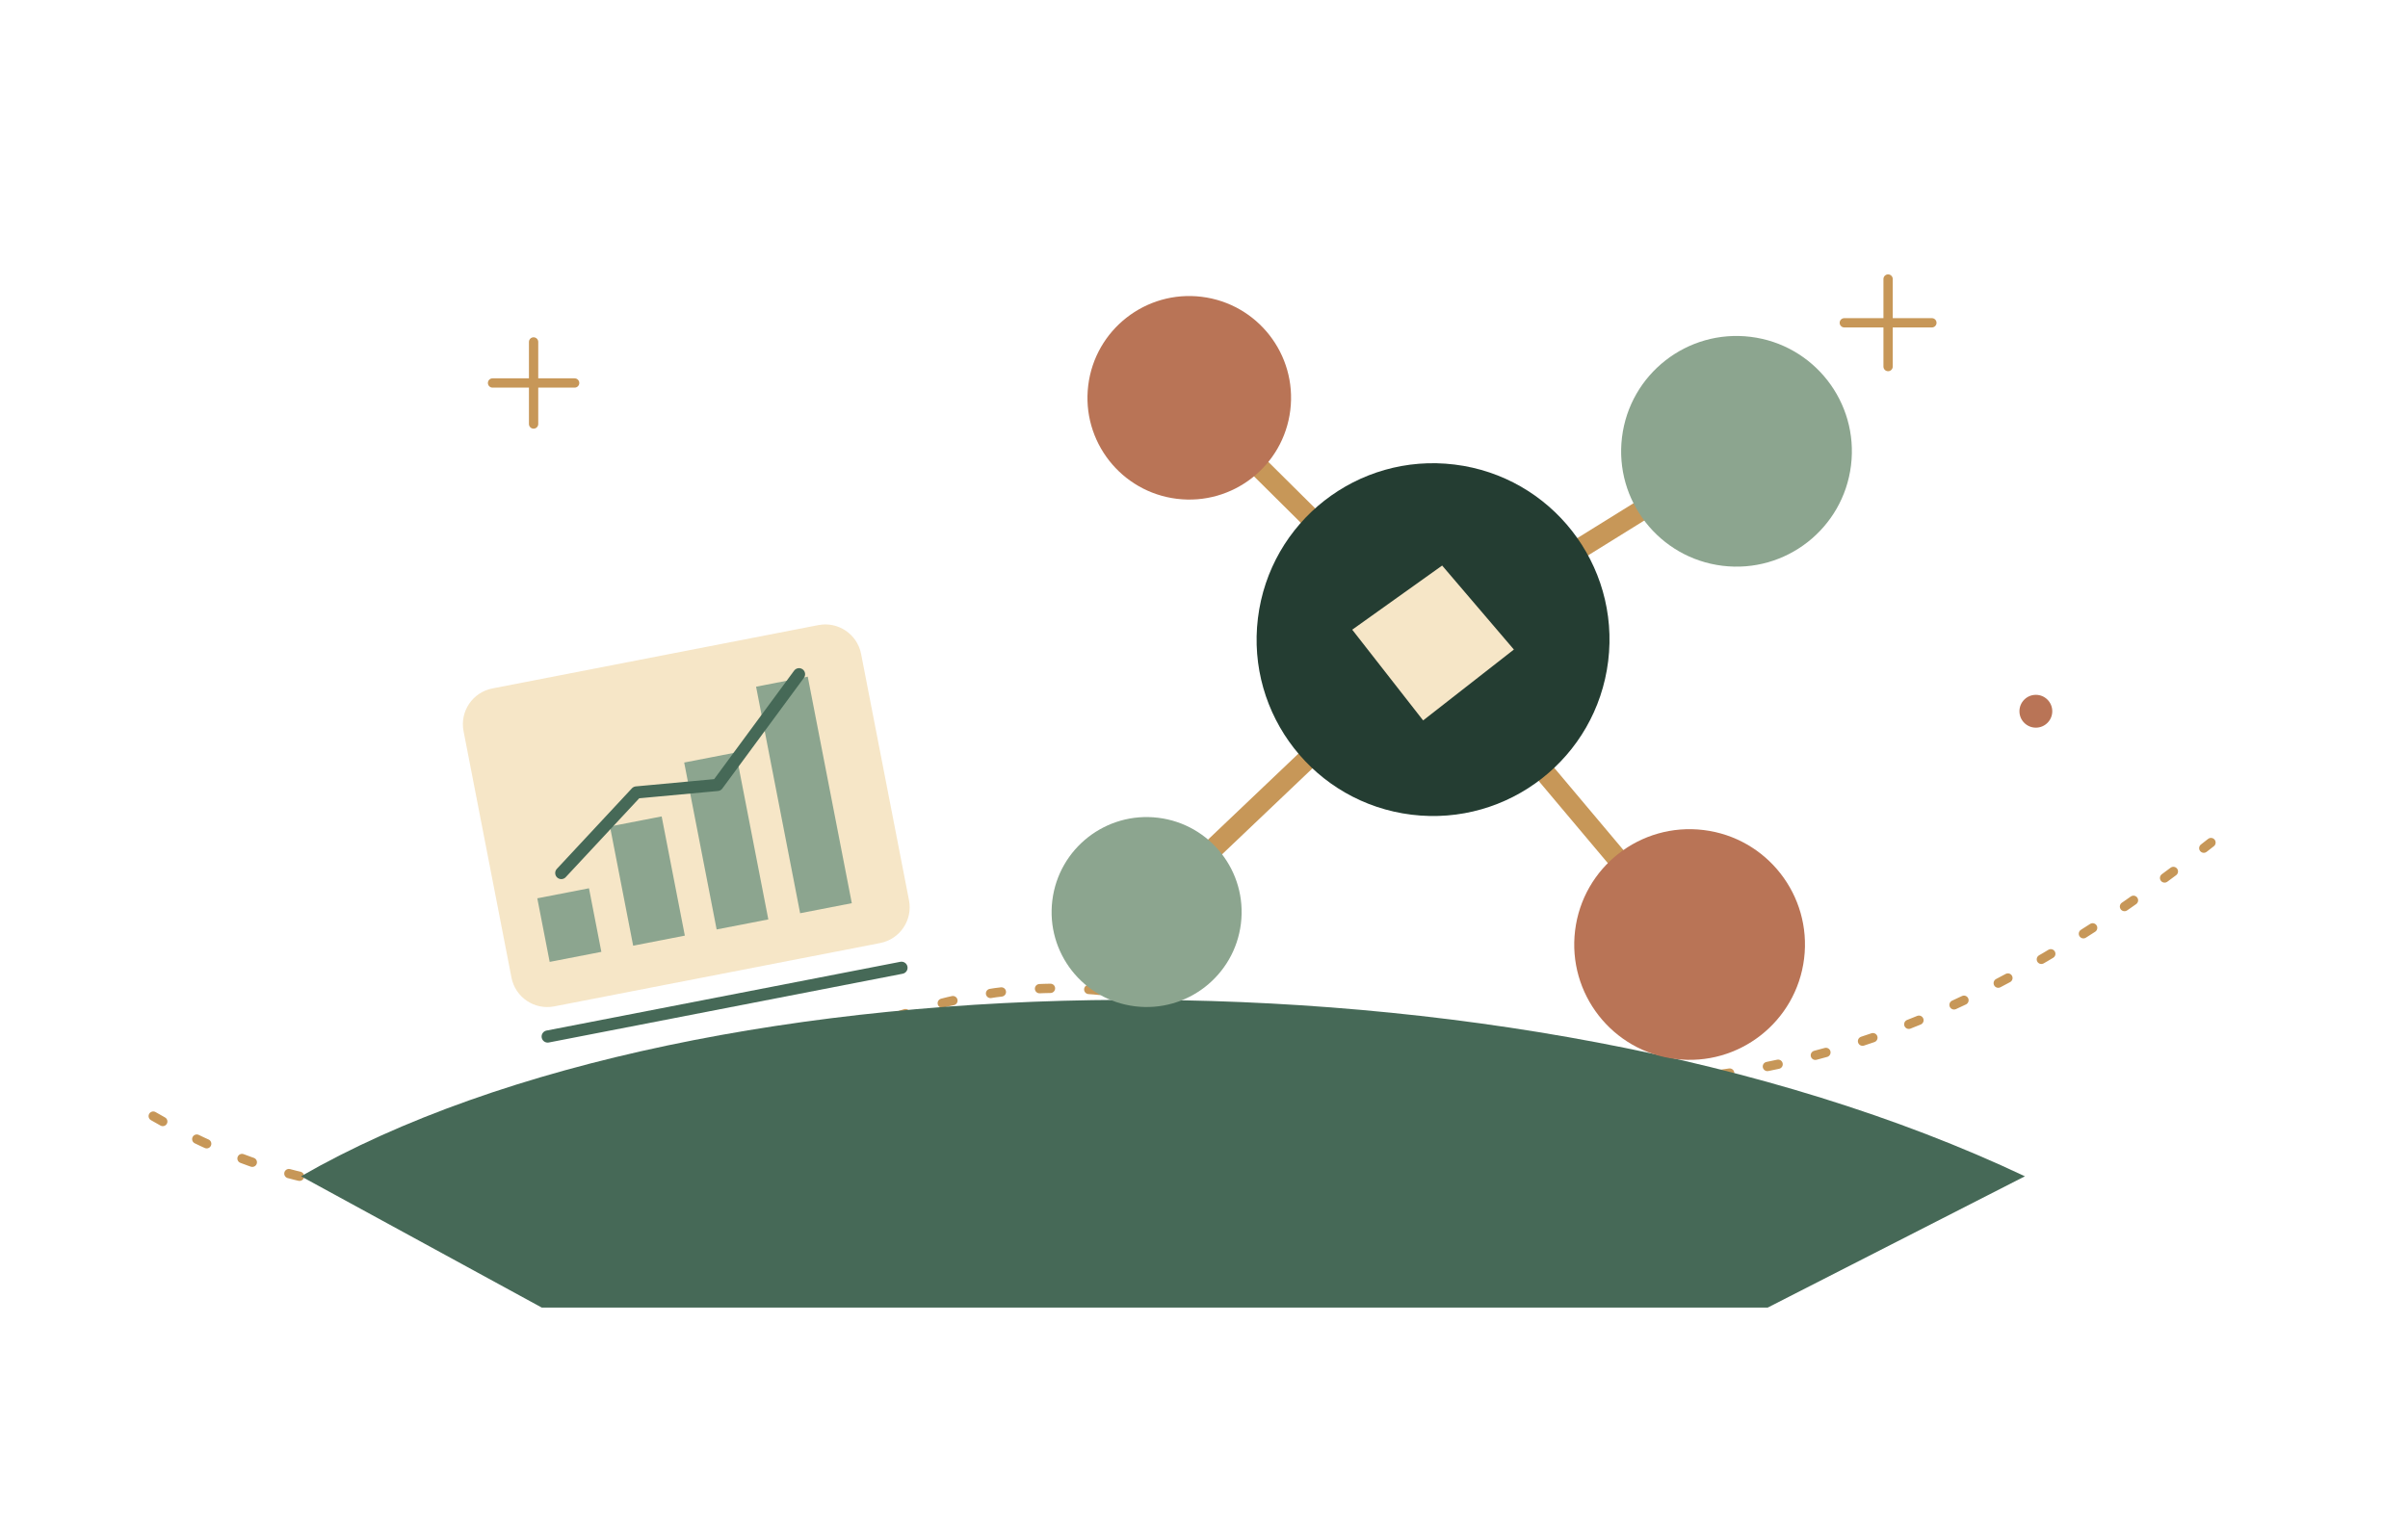
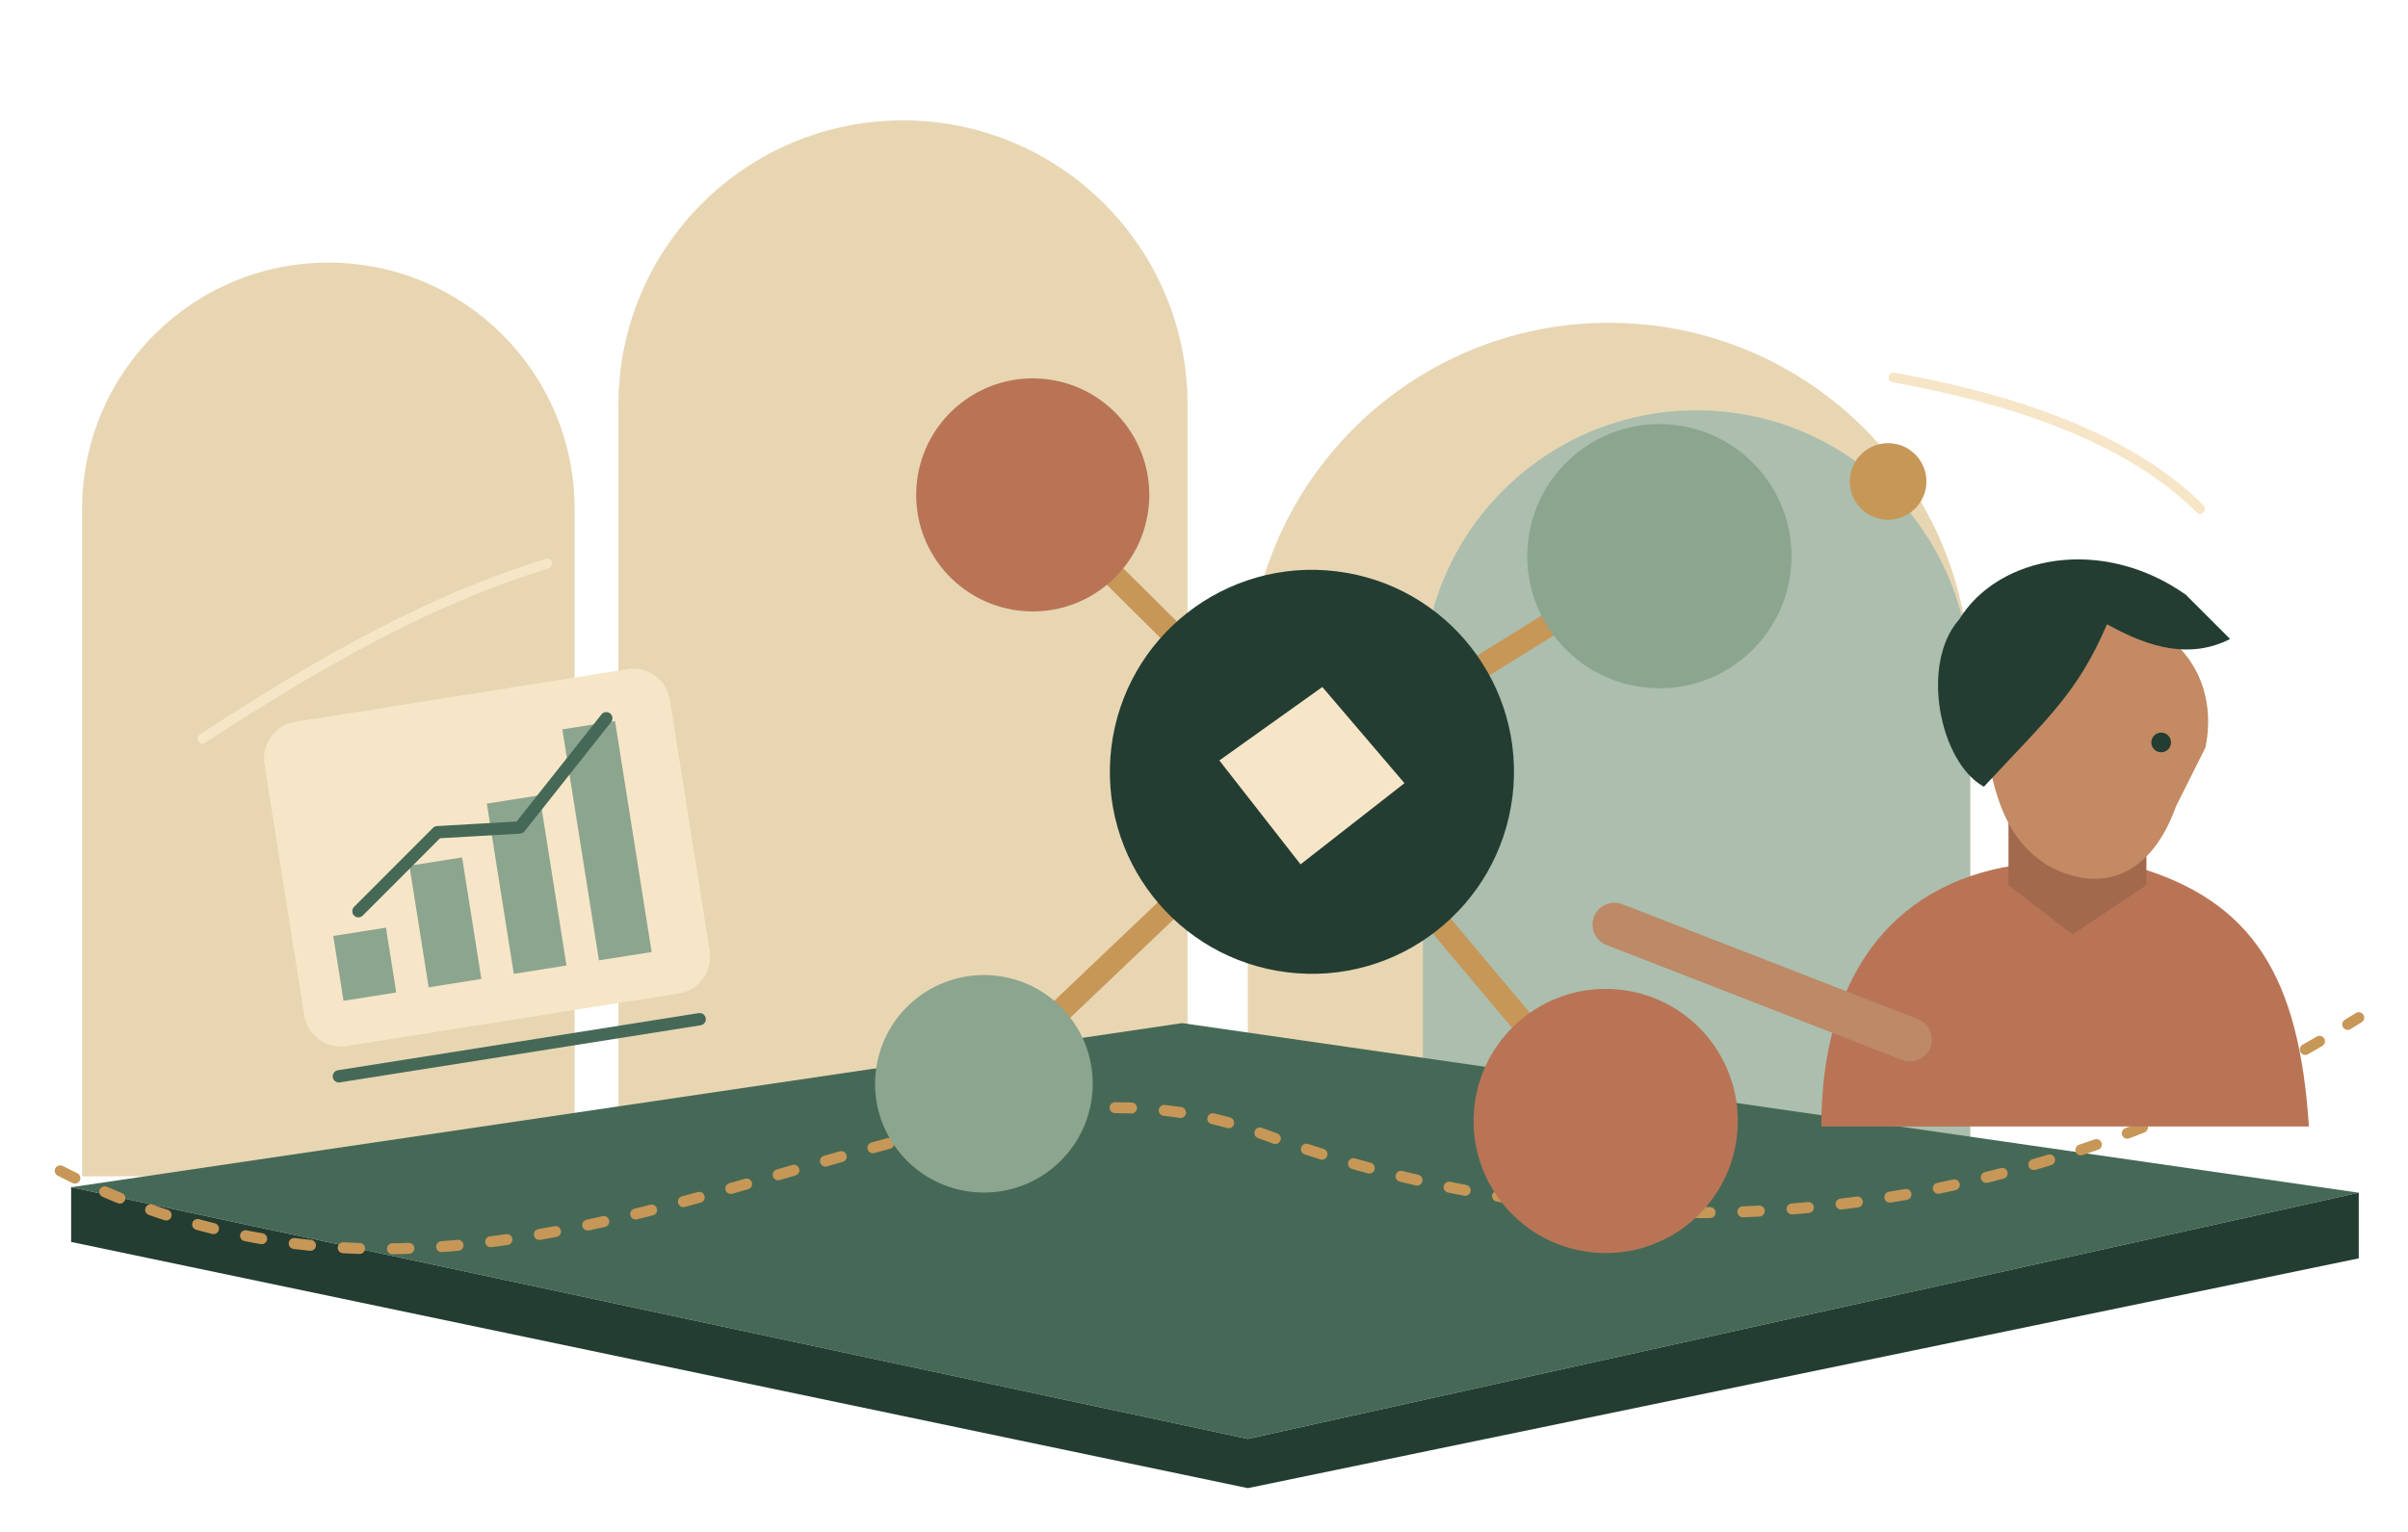
<svg xmlns="http://www.w3.org/2000/svg" viewBox="0 0 440 280" role="img" aria-labelledby="title">
-   <path d="M28 204c78 45 117-41 188-20s121 23 188-30" fill="none" stroke="#c79758" stroke-width="1.7" stroke-linecap="round" stroke-linejoin="round" stroke-dasharray="2 7" />
-   <path d="M90 70h15m-7.5-7.5v15M337 59h16m-8-8v16" fill="none" stroke="#c79758" stroke-width="1.7" stroke-linecap="round" stroke-linejoin="round" />
-   <circle cx="372" cy="130" r="3" fill="#b97456" />
-   <path d="M55 215c73-42 222-44 315 0l-47 24H99Z" fill="#466957" />
-   <g transform="translate(81 101) scale(0.74) rotate(-11 60 65)">
-     <rect x="10" y="25" width="100" height="80" rx="9" fill="#f6e6c7" />
-     <path d="M20 94V78h13v16Zm21 0V64h13v30Zm21 0V52h13v42Zm21 0V37h13v57Z" fill="#8ca58f" />
-     <path d="M16 112h89m-78-39 22-16 20 2 25-23" fill="none" stroke="#466957" stroke-width="3" stroke-linecap="round" stroke-linejoin="round" />
+   <g opacity=".72">
+     <path d="M15 215V93a45 45 0 0 1 90 0v122Zm98 0V74a52 52 0 0 1 104 0v141Zm115 0v-90a66 66 0 0 1 132 0v90Z" fill="#dfc696" />
+     <path d="M260 215V125a50 50 0 0 1 100 0v90Z" fill="#8ca58f" />
  </g>
-   <g transform="translate(187 40) scale(1.24) rotate(7 60 65)">
+   <path d="M13 217 216 187l215 31-203 45Z" fill="#466957" />
+   <path d="M13 217v10l215 45 203-42v-12l-203 45Z" fill="#243d32" />
+   <path d="M11 214C97 258 168 184 230 207s134 21 201-21" fill="none" stroke="#c79758" stroke-width="2" stroke-linecap="round" stroke-linejoin="round" stroke-dasharray="3 6" />
+   <path d="M37 135c29-19 47-27 63-32m246-34q39 7 56 24" fill="none" stroke="#f6e6c7" stroke-width="1.8" stroke-linecap="round" stroke-linejoin="round" />
+   <circle cx="345" cy="88" r="7" fill="#c79758" />
+   <g transform="translate(322 97) scale(0.9) rotate(0 60 65)">
+     <path d="M12 121c0-30 14-49 39-53h24c25 7 34 23 36 53Z" fill="#b97456" />
+     <path d="M50 59v13l13 10 15-10V56Z" fill="#a2694d" />
+     <path d="M45 41c-1-15 10-25 25-24 13 1 23 12 20 27l-6 12c-5 14-15 18-26 12-8-5-11-13-13-27Z" fill="#c38a63" />
+     <path d="M45 52c-9-5-13-25-5-34 8-13 29-17 46-5l9 9c-8 4-16 2-25-3-6 14-12 19-25 33Z" fill="#243d32" />
+     <circle cx="81" cy="43" r="2" fill="#243d32" />
+   </g>
+   <path d="m349 190-54-21" fill="none" stroke="#bd8966" stroke-width="8" stroke-linecap="round" stroke-linejoin="round" />
+   <g transform="translate(154 53) scale(1.42) rotate(7 60 65)">
    <path d="M60 62 20 31m40 31 41-33M60 62l-37 45m37-45 43 40" fill="none" stroke="#c79758" stroke-width="3" stroke-linecap="round" stroke-linejoin="round" />
    <circle cx="60" cy="62" r="26" fill="#243d32" />
    <circle cx="20" cy="31" r="15" fill="#b97456" />
    <circle cx="101" cy="29" r="17" fill="#8ca58f" />
    <circle cx="23" cy="107" r="14" fill="#8ca58f" />
    <circle cx="103" cy="102" r="17" fill="#b97456" />
    <path d="m60 51 12 11-12 12-12-12Z" fill="#f6e6c7" />
  </g>
+   <g transform="translate(44 108) scale(0.75) rotate(-9 60 65)">
+     <rect x="10" y="25" width="100" height="80" rx="9" fill="#f6e6c7" />
+     <path d="M20 94V78h13v16Zm21 0V64h13v30Zm21 0V52h13v42Zm21 0V37h13v57Z" fill="#8ca58f" />
+     <path d="M16 112h89m-78-39 22-16 20 2 25-23" fill="none" stroke="#466957" stroke-width="3" stroke-linecap="round" stroke-linejoin="round" />
+   </g>
</svg>
